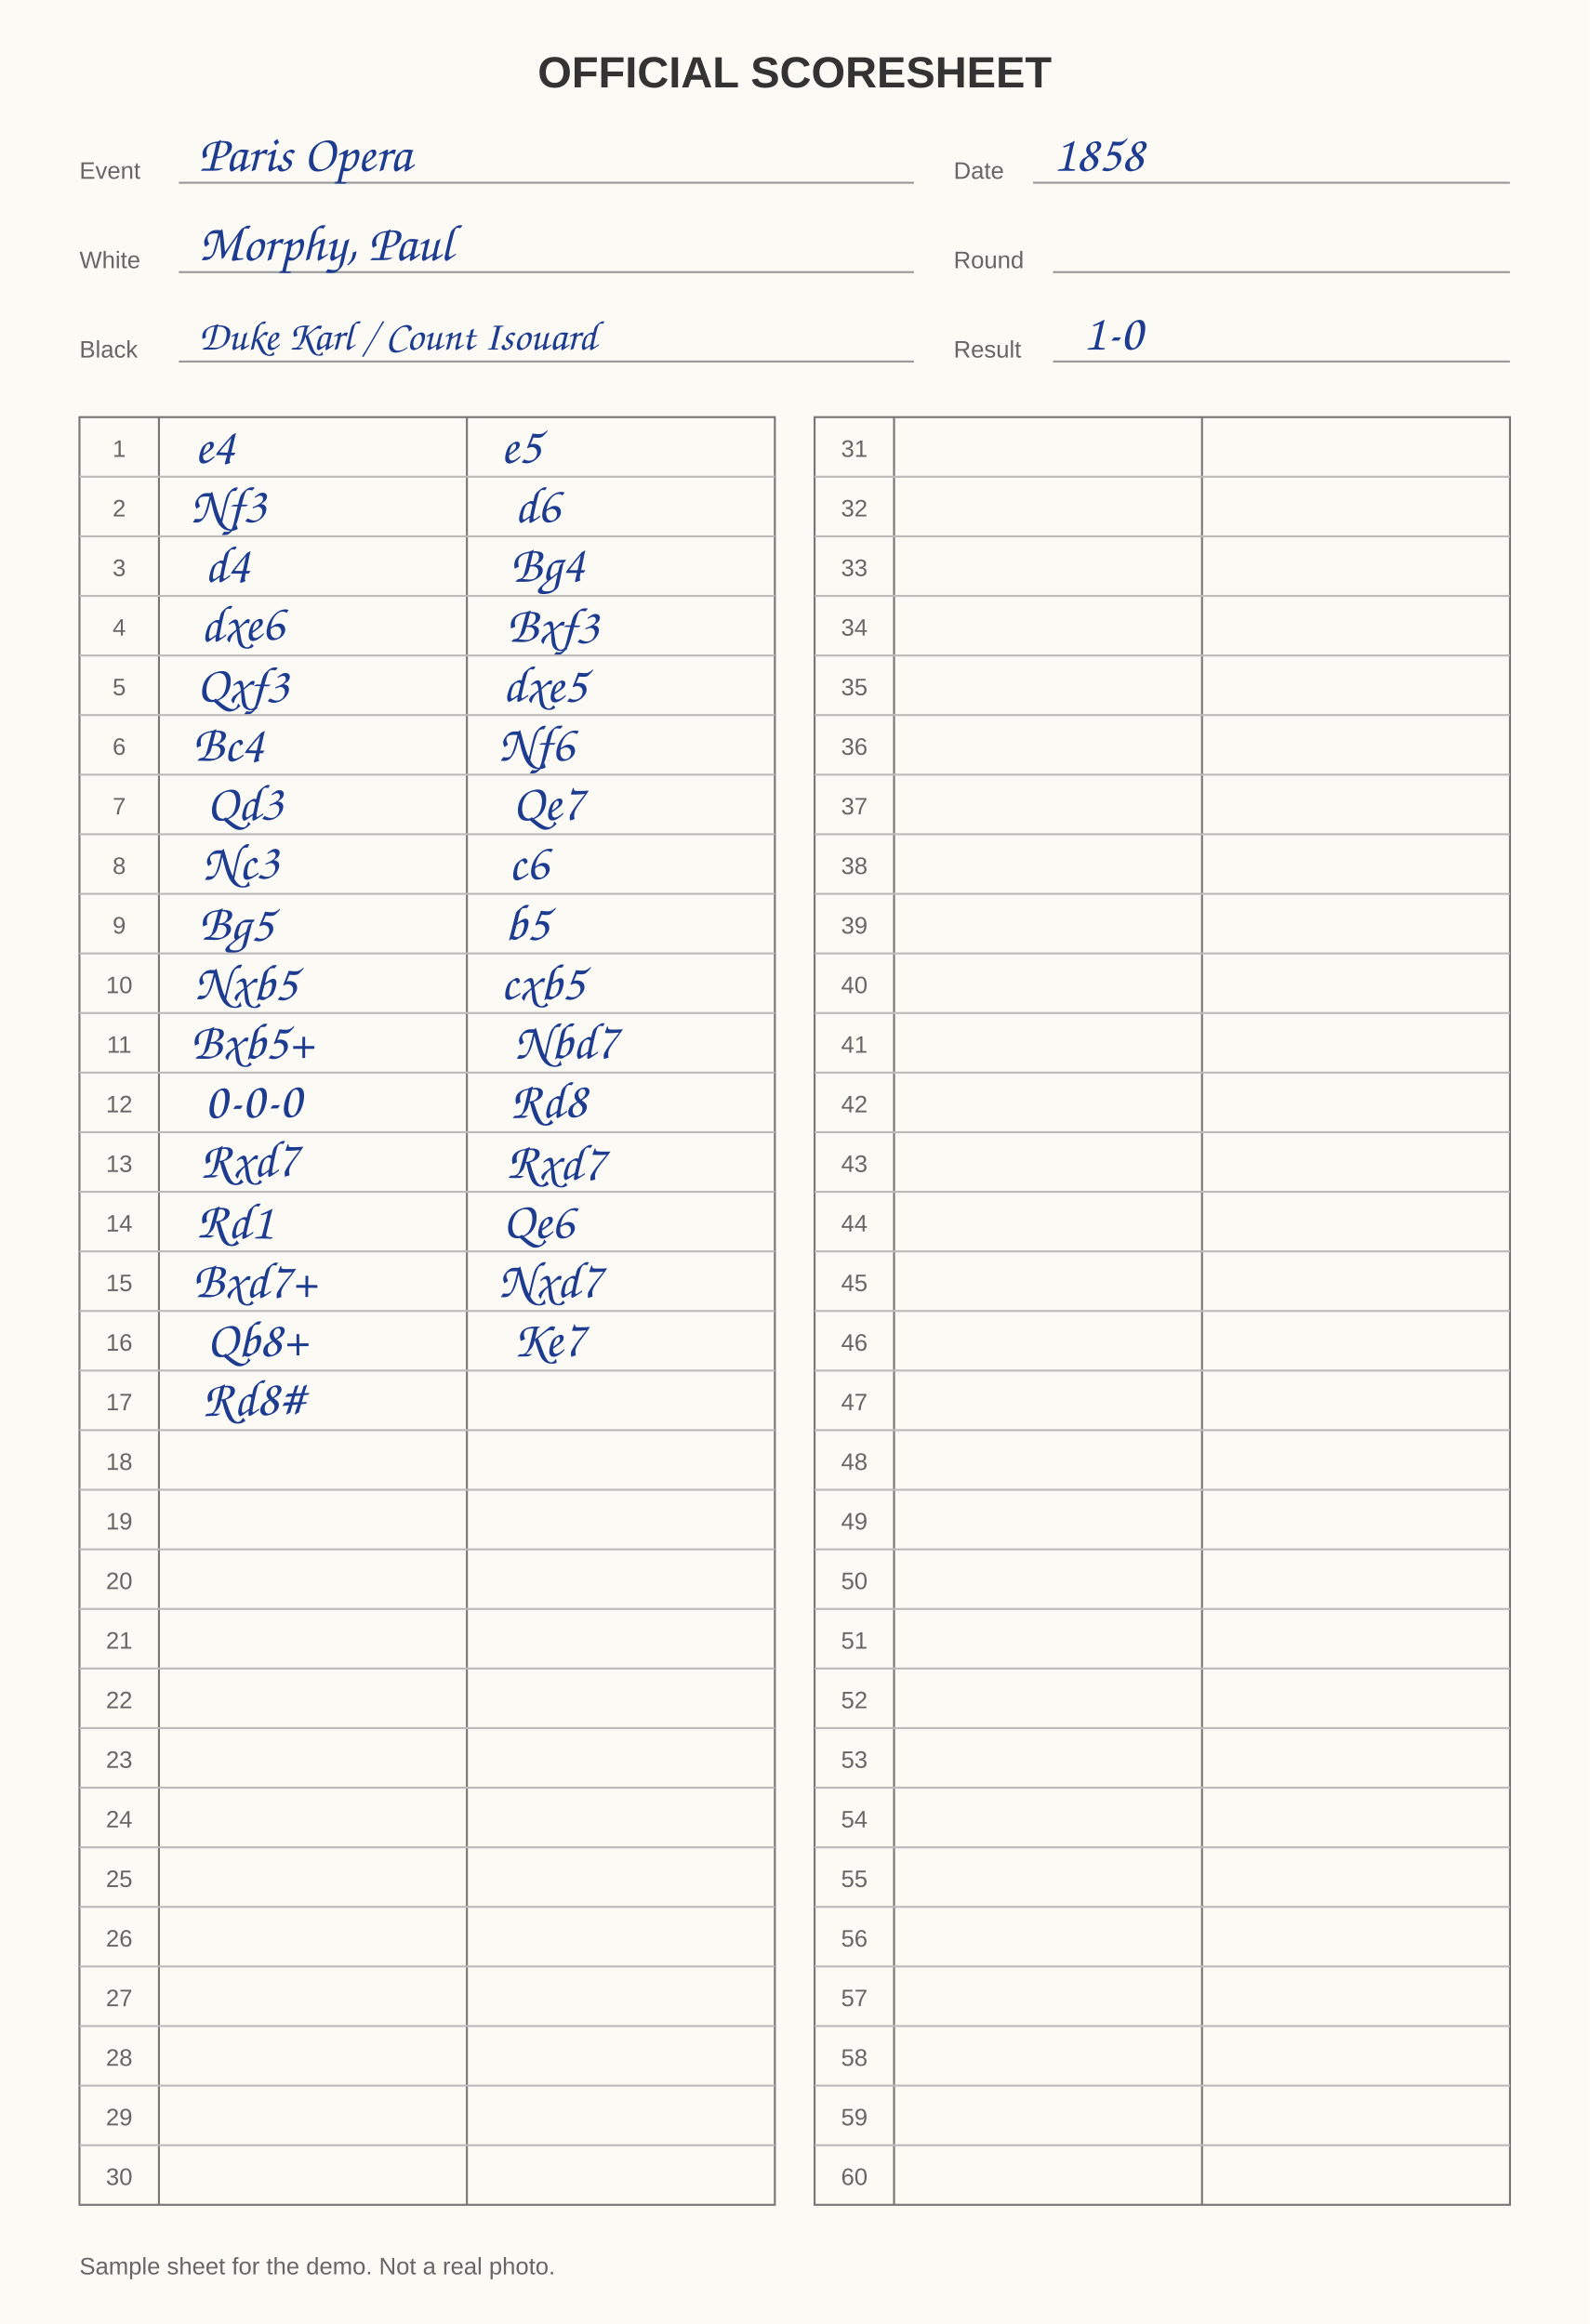
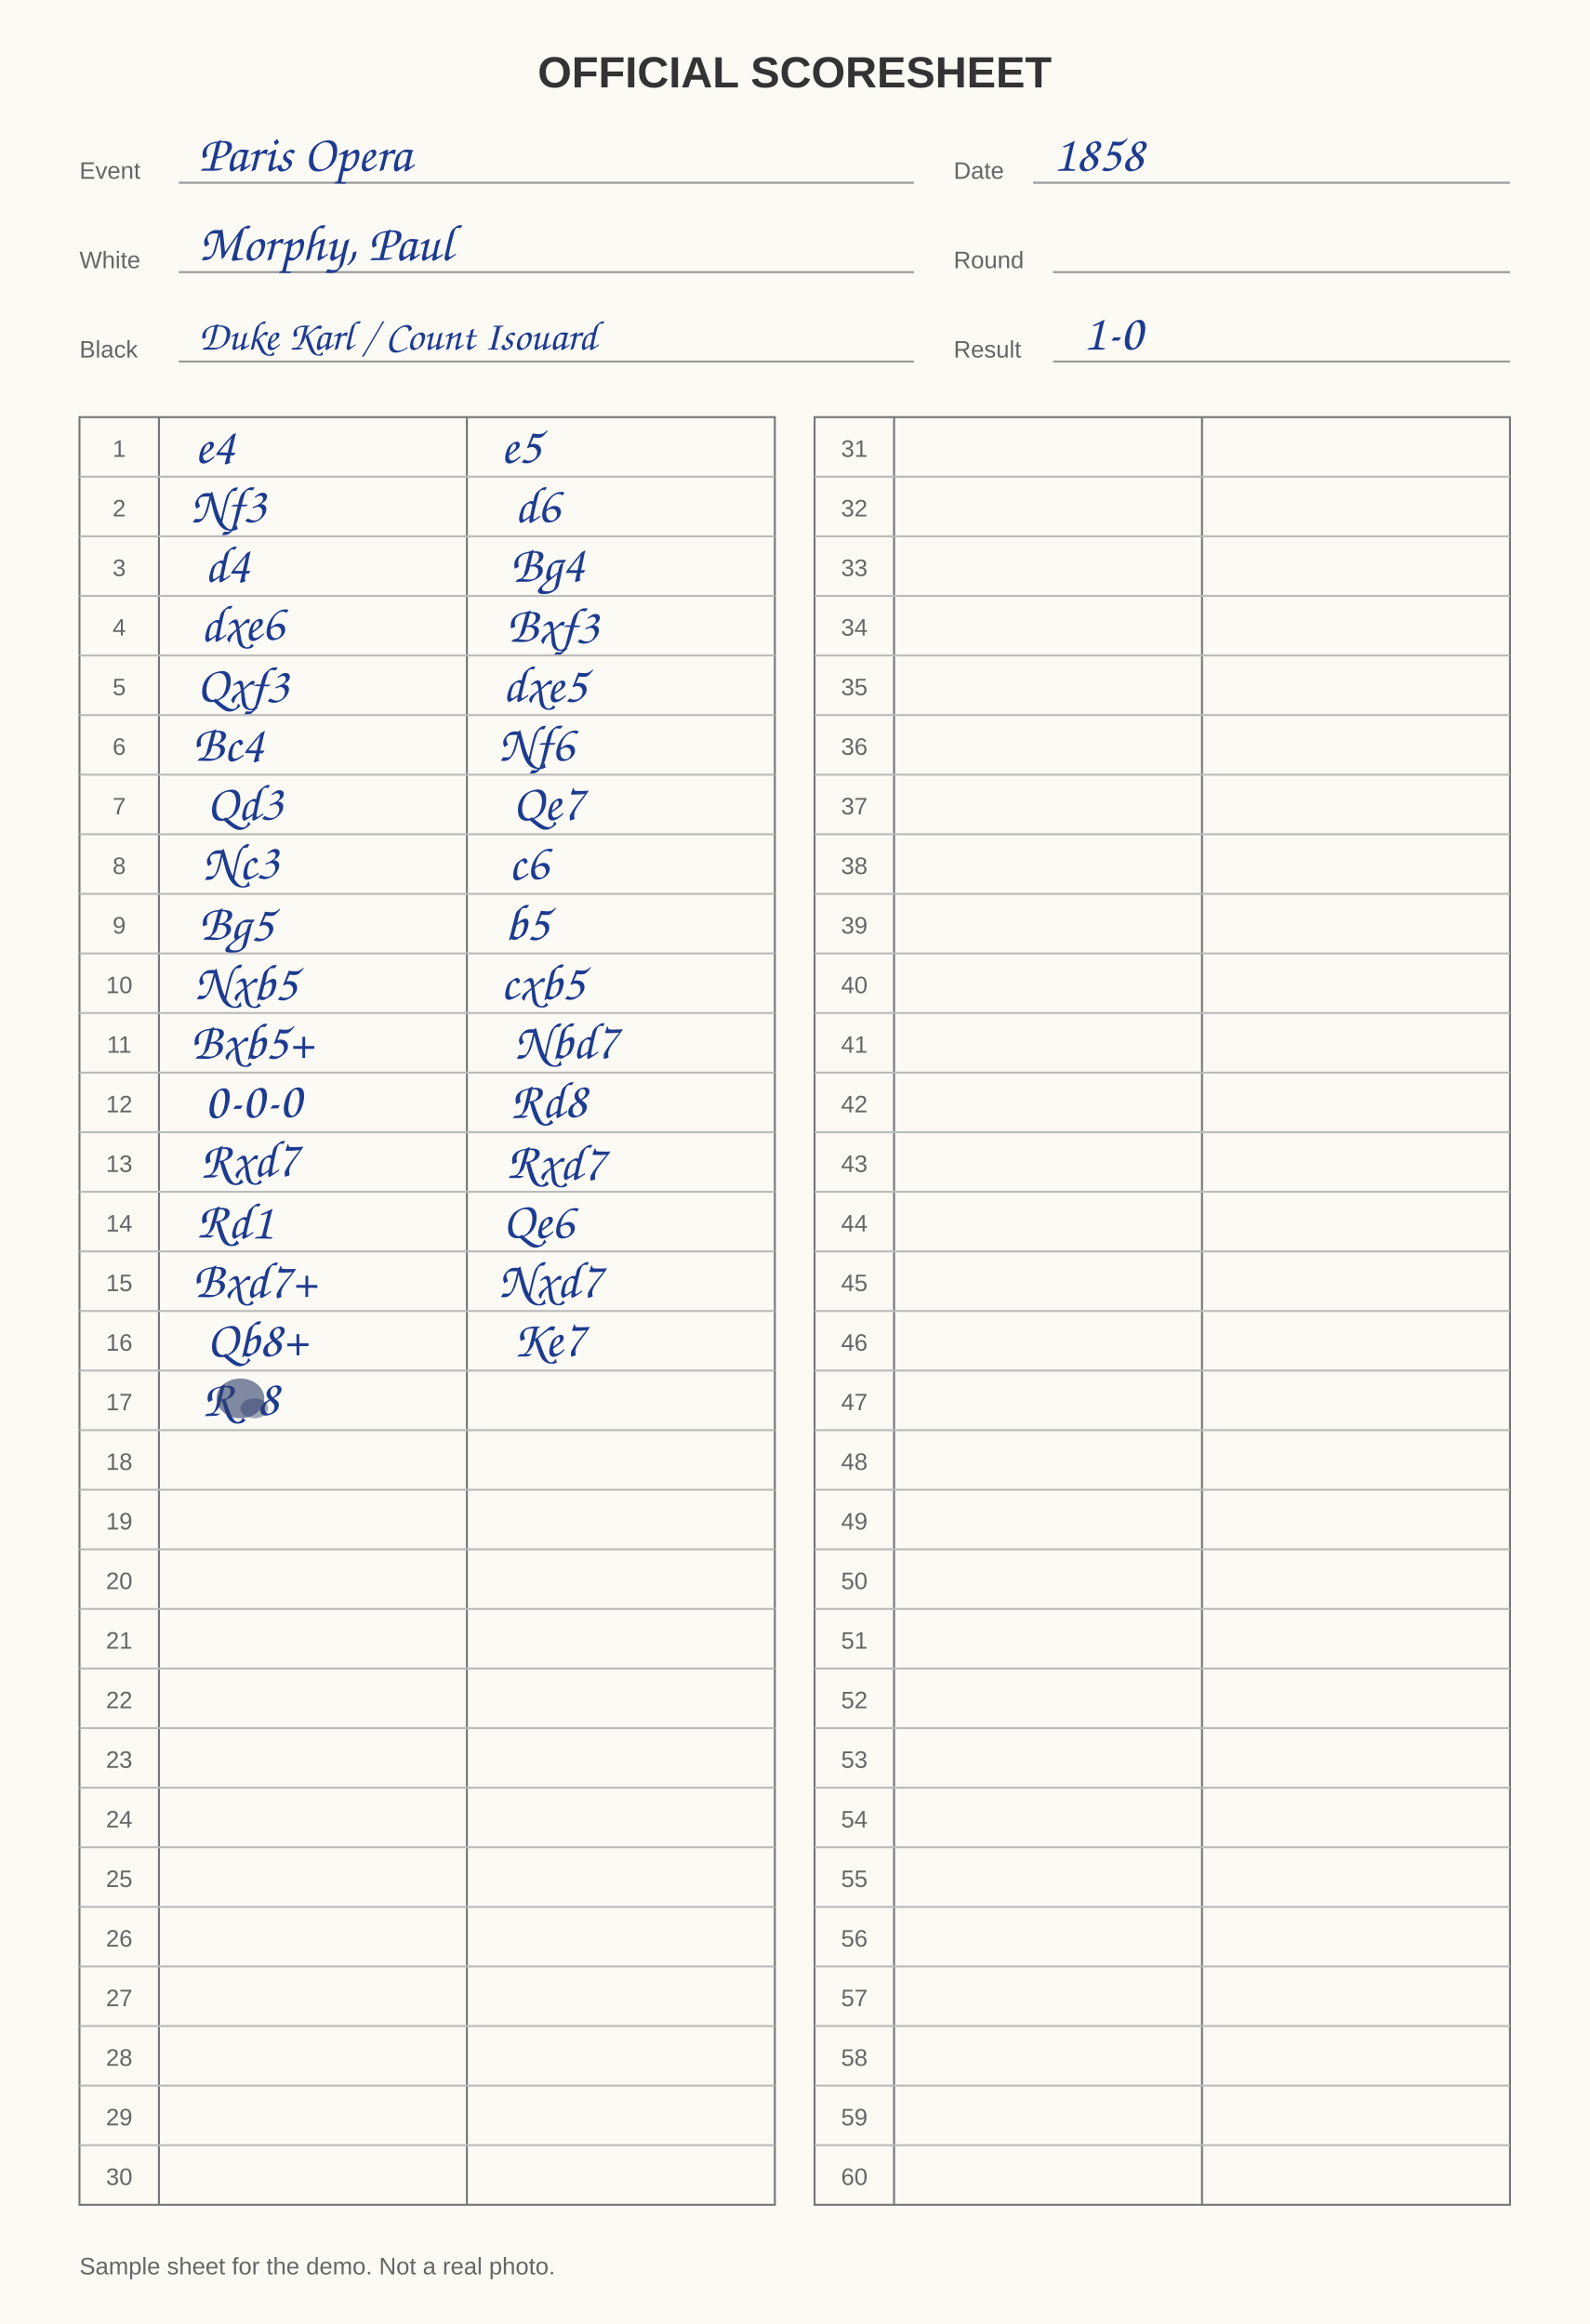
<svg xmlns="http://www.w3.org/2000/svg" width="800" height="1170" viewBox="0 0 800 1170">
  <rect width="100%" height="100%" fill="#fbfaf5" />
  <style>.p{font:600 14px Arial,Helvetica,sans-serif;fill:#333}.l{font:12px Arial,Helvetica,sans-serif;fill:#666}.h{font:26px "Segoe Print","Bradley Hand","Comic Sans MS","Chalkboard SE",cursive;fill:#1d3b8f}.n{font:12px Arial,sans-serif;fill:#666}</style>
  <text x="400" y="44" text-anchor="middle" class="p" style="font-size:22px">OFFICIAL SCORESHEET</text>
  <text x="40" y="90" class="l">Event</text>
  <line x1="90" y1="92" x2="460" y2="92" stroke="#999" />
  <text x="100" y="86" class="h">Paris Opera</text>
  <text x="480" y="90" class="l">Date</text>
  <line x1="520" y1="92" x2="760" y2="92" stroke="#999" />
  <text x="530" y="86" class="h">1858</text>
  <text x="40" y="135" class="l">White</text>
  <line x1="90" y1="137" x2="460" y2="137" stroke="#999" />
  <text x="100" y="131" class="h">Morphy, Paul</text>
  <text x="480" y="135" class="l">Round</text>
  <line x1="530" y1="137" x2="760" y2="137" stroke="#999" />
  <text x="40" y="180" class="l">Black</text>
  <line x1="90" y1="182" x2="460" y2="182" stroke="#999" />
  <text x="100" y="176" class="h" style="font-size:21px">Duke Karl / Count Isouard</text>
  <text x="480" y="180" class="l">Result</text>
  <line x1="530" y1="182" x2="760" y2="182" stroke="#999" />
  <text x="545" y="176" class="h">1-0</text>
  <rect x="40" y="210" width="350" height="900" fill="none" stroke="#777" />
  <line x1="80" y1="210" x2="80" y2="1110" stroke="#777" />
  <line x1="235" y1="210" x2="235" y2="1110" stroke="#777" />
  <text x="60" y="230" text-anchor="middle" class="n">1</text>
  <text x="98" y="233" class="h" transform="rotate(0.6666667 100 230)">e4</text>
  <text x="252" y="233" class="h" transform="rotate(0.3333333 255 230)">e5</text>
  <line x1="40" y1="240" x2="390" y2="240" stroke="#bbb" />
  <text x="60" y="260" text-anchor="middle" class="n">2</text>
  <text x="96" y="263" class="h" transform="rotate(0 100 260)">Nf3</text>
  <text x="259" y="263" class="h" transform="rotate(-0.3333333 255 260)">d6</text>
  <line x1="40" y1="270" x2="390" y2="270" stroke="#bbb" />
  <text x="60" y="290" text-anchor="middle" class="n">3</text>
  <text x="103" y="293" class="h" transform="rotate(-0.6666667 100 290)">d4</text>
  <text x="257" y="293" class="h" transform="rotate(-1 255 290)">Bg4</text>
  <line x1="40" y1="300" x2="390" y2="300" stroke="#bbb" />
  <text x="60" y="320" text-anchor="middle" class="n">4</text>
  <text x="101" y="323" class="h" transform="rotate(-1.333333 100 320)">dxe6</text>
  <text x="255" y="323" class="h" transform="rotate(1.333333 255 320)">Bxf3</text>
  <line x1="40" y1="330" x2="390" y2="330" stroke="#bbb" />
  <text x="60" y="350" text-anchor="middle" class="n">5</text>
  <text x="99" y="353" class="h" transform="rotate(1 100 350)">Qxf3</text>
  <text x="253" y="353" class="h" transform="rotate(0.6666667 255 350)">dxe5</text>
  <line x1="40" y1="360" x2="390" y2="360" stroke="#bbb" />
  <text x="60" y="380" text-anchor="middle" class="n">6</text>
  <text x="97" y="383" class="h" transform="rotate(0.3333333 100 380)">Bc4</text>
  <text x="251" y="383" class="h" transform="rotate(0 255 380)">Nf6</text>
  <line x1="40" y1="390" x2="390" y2="390" stroke="#bbb" />
  <text x="60" y="410" text-anchor="middle" class="n">7</text>
  <text x="104" y="413" class="h" transform="rotate(-0.3333333 100 410)">Qd3</text>
  <text x="258" y="413" class="h" transform="rotate(-0.6666667 255 410)">Qe7</text>
  <line x1="40" y1="420" x2="390" y2="420" stroke="#bbb" />
  <text x="60" y="440" text-anchor="middle" class="n">8</text>
  <text x="102" y="443" class="h" transform="rotate(-1 100 440)">Nc3</text>
  <text x="256" y="443" class="h" transform="rotate(-1.333333 255 440)">c6</text>
  <line x1="40" y1="450" x2="390" y2="450" stroke="#bbb" />
  <text x="60" y="470" text-anchor="middle" class="n">9</text>
  <text x="100" y="473" class="h" transform="rotate(1.333333 100 470)">Bg5</text>
  <text x="254" y="473" class="h" transform="rotate(1 255 470)">b5</text>
  <line x1="40" y1="480" x2="390" y2="480" stroke="#bbb" />
  <text x="60" y="500" text-anchor="middle" class="n">10</text>
  <text x="98" y="503" class="h" transform="rotate(0.6666667 100 500)">Nxb5</text>
  <text x="252" y="503" class="h" transform="rotate(0.3333333 255 500)">cxb5</text>
  <line x1="40" y1="510" x2="390" y2="510" stroke="#bbb" />
  <text x="60" y="530" text-anchor="middle" class="n">11</text>
  <text x="96" y="533" class="h" transform="rotate(0 100 530)">Bxb5+</text>
  <text x="259" y="533" class="h" transform="rotate(-0.3333333 255 530)">Nbd7</text>
  <line x1="40" y1="540" x2="390" y2="540" stroke="#bbb" />
  <text x="60" y="560" text-anchor="middle" class="n">12</text>
  <text x="103" y="563" class="h" transform="rotate(-0.6666667 100 560)">0-0-0</text>
  <text x="257" y="563" class="h" transform="rotate(-1 255 560)">Rd8</text>
  <line x1="40" y1="570" x2="390" y2="570" stroke="#bbb" />
  <text x="60" y="590" text-anchor="middle" class="n">13</text>
  <text x="101" y="593" class="h" transform="rotate(-1.333333 100 590)">Rxd7</text>
  <text x="255" y="593" class="h" transform="rotate(1.333333 255 590)">Rxd7</text>
  <line x1="40" y1="600" x2="390" y2="600" stroke="#bbb" />
  <text x="60" y="620" text-anchor="middle" class="n">14</text>
  <text x="99" y="623" class="h" transform="rotate(1 100 620)">Rd1</text>
  <text x="253" y="623" class="h" transform="rotate(0.6666667 255 620)">Qe6</text>
  <line x1="40" y1="630" x2="390" y2="630" stroke="#bbb" />
  <text x="60" y="650" text-anchor="middle" class="n">15</text>
  <text x="97" y="653" class="h" transform="rotate(0.3333333 100 650)">Bxd7+</text>
  <text x="251" y="653" class="h" transform="rotate(0 255 650)">Nxd7</text>
  <line x1="40" y1="660" x2="390" y2="660" stroke="#bbb" />
  <text x="60" y="680" text-anchor="middle" class="n">16</text>
  <text x="104" y="683" class="h" transform="rotate(-0.3333333 100 680)">Qb8+</text>
  <text x="258" y="683" class="h" transform="rotate(-0.6666667 255 680)">Ke7</text>
  <line x1="40" y1="690" x2="390" y2="690" stroke="#bbb" />
  <text x="60" y="710" text-anchor="middle" class="n">17</text>
-   <text x="102" y="713" class="h" transform="rotate(-1 100 710)">Rd8#</text>
+   <text x="102" y="713" class="h" transform="rotate(-1 100 710)">R  8</text>
+   <ellipse cx="121" cy="704" rx="12" ry="10" fill="#2f3d6b" opacity="0.6" />
+   <ellipse cx="128" cy="709" rx="7" ry="5" fill="#2f3d6b" opacity="0.45" />
  <line x1="40" y1="720" x2="390" y2="720" stroke="#bbb" />
  <text x="60" y="740" text-anchor="middle" class="n">18</text>
  <line x1="40" y1="750" x2="390" y2="750" stroke="#bbb" />
  <text x="60" y="770" text-anchor="middle" class="n">19</text>
  <line x1="40" y1="780" x2="390" y2="780" stroke="#bbb" />
  <text x="60" y="800" text-anchor="middle" class="n">20</text>
  <line x1="40" y1="810" x2="390" y2="810" stroke="#bbb" />
  <text x="60" y="830" text-anchor="middle" class="n">21</text>
  <line x1="40" y1="840" x2="390" y2="840" stroke="#bbb" />
  <text x="60" y="860" text-anchor="middle" class="n">22</text>
  <line x1="40" y1="870" x2="390" y2="870" stroke="#bbb" />
  <text x="60" y="890" text-anchor="middle" class="n">23</text>
  <line x1="40" y1="900" x2="390" y2="900" stroke="#bbb" />
  <text x="60" y="920" text-anchor="middle" class="n">24</text>
  <line x1="40" y1="930" x2="390" y2="930" stroke="#bbb" />
  <text x="60" y="950" text-anchor="middle" class="n">25</text>
  <line x1="40" y1="960" x2="390" y2="960" stroke="#bbb" />
  <text x="60" y="980" text-anchor="middle" class="n">26</text>
  <line x1="40" y1="990" x2="390" y2="990" stroke="#bbb" />
  <text x="60" y="1010" text-anchor="middle" class="n">27</text>
  <line x1="40" y1="1020" x2="390" y2="1020" stroke="#bbb" />
  <text x="60" y="1040" text-anchor="middle" class="n">28</text>
  <line x1="40" y1="1050" x2="390" y2="1050" stroke="#bbb" />
  <text x="60" y="1070" text-anchor="middle" class="n">29</text>
  <line x1="40" y1="1080" x2="390" y2="1080" stroke="#bbb" />
  <text x="60" y="1100" text-anchor="middle" class="n">30</text>
  <rect x="410" y="210" width="350" height="900" fill="none" stroke="#777" />
  <line x1="450" y1="210" x2="450" y2="1110" stroke="#777" />
  <line x1="605" y1="210" x2="605" y2="1110" stroke="#777" />
  <text x="430" y="230" text-anchor="middle" class="n">31</text>
  <line x1="410" y1="240" x2="760" y2="240" stroke="#bbb" />
  <text x="430" y="260" text-anchor="middle" class="n">32</text>
  <line x1="410" y1="270" x2="760" y2="270" stroke="#bbb" />
  <text x="430" y="290" text-anchor="middle" class="n">33</text>
  <line x1="410" y1="300" x2="760" y2="300" stroke="#bbb" />
  <text x="430" y="320" text-anchor="middle" class="n">34</text>
  <line x1="410" y1="330" x2="760" y2="330" stroke="#bbb" />
  <text x="430" y="350" text-anchor="middle" class="n">35</text>
  <line x1="410" y1="360" x2="760" y2="360" stroke="#bbb" />
  <text x="430" y="380" text-anchor="middle" class="n">36</text>
  <line x1="410" y1="390" x2="760" y2="390" stroke="#bbb" />
  <text x="430" y="410" text-anchor="middle" class="n">37</text>
  <line x1="410" y1="420" x2="760" y2="420" stroke="#bbb" />
  <text x="430" y="440" text-anchor="middle" class="n">38</text>
  <line x1="410" y1="450" x2="760" y2="450" stroke="#bbb" />
  <text x="430" y="470" text-anchor="middle" class="n">39</text>
  <line x1="410" y1="480" x2="760" y2="480" stroke="#bbb" />
  <text x="430" y="500" text-anchor="middle" class="n">40</text>
  <line x1="410" y1="510" x2="760" y2="510" stroke="#bbb" />
  <text x="430" y="530" text-anchor="middle" class="n">41</text>
  <line x1="410" y1="540" x2="760" y2="540" stroke="#bbb" />
  <text x="430" y="560" text-anchor="middle" class="n">42</text>
  <line x1="410" y1="570" x2="760" y2="570" stroke="#bbb" />
  <text x="430" y="590" text-anchor="middle" class="n">43</text>
  <line x1="410" y1="600" x2="760" y2="600" stroke="#bbb" />
  <text x="430" y="620" text-anchor="middle" class="n">44</text>
  <line x1="410" y1="630" x2="760" y2="630" stroke="#bbb" />
  <text x="430" y="650" text-anchor="middle" class="n">45</text>
  <line x1="410" y1="660" x2="760" y2="660" stroke="#bbb" />
  <text x="430" y="680" text-anchor="middle" class="n">46</text>
  <line x1="410" y1="690" x2="760" y2="690" stroke="#bbb" />
  <text x="430" y="710" text-anchor="middle" class="n">47</text>
  <line x1="410" y1="720" x2="760" y2="720" stroke="#bbb" />
  <text x="430" y="740" text-anchor="middle" class="n">48</text>
  <line x1="410" y1="750" x2="760" y2="750" stroke="#bbb" />
  <text x="430" y="770" text-anchor="middle" class="n">49</text>
  <line x1="410" y1="780" x2="760" y2="780" stroke="#bbb" />
  <text x="430" y="800" text-anchor="middle" class="n">50</text>
  <line x1="410" y1="810" x2="760" y2="810" stroke="#bbb" />
  <text x="430" y="830" text-anchor="middle" class="n">51</text>
  <line x1="410" y1="840" x2="760" y2="840" stroke="#bbb" />
  <text x="430" y="860" text-anchor="middle" class="n">52</text>
  <line x1="410" y1="870" x2="760" y2="870" stroke="#bbb" />
  <text x="430" y="890" text-anchor="middle" class="n">53</text>
  <line x1="410" y1="900" x2="760" y2="900" stroke="#bbb" />
  <text x="430" y="920" text-anchor="middle" class="n">54</text>
  <line x1="410" y1="930" x2="760" y2="930" stroke="#bbb" />
  <text x="430" y="950" text-anchor="middle" class="n">55</text>
  <line x1="410" y1="960" x2="760" y2="960" stroke="#bbb" />
  <text x="430" y="980" text-anchor="middle" class="n">56</text>
  <line x1="410" y1="990" x2="760" y2="990" stroke="#bbb" />
  <text x="430" y="1010" text-anchor="middle" class="n">57</text>
  <line x1="410" y1="1020" x2="760" y2="1020" stroke="#bbb" />
  <text x="430" y="1040" text-anchor="middle" class="n">58</text>
  <line x1="410" y1="1050" x2="760" y2="1050" stroke="#bbb" />
  <text x="430" y="1070" text-anchor="middle" class="n">59</text>
  <line x1="410" y1="1080" x2="760" y2="1080" stroke="#bbb" />
  <text x="430" y="1100" text-anchor="middle" class="n">60</text>
  <text x="40" y="1145" class="l">Sample sheet for the demo. Not a real photo.</text>
</svg>
